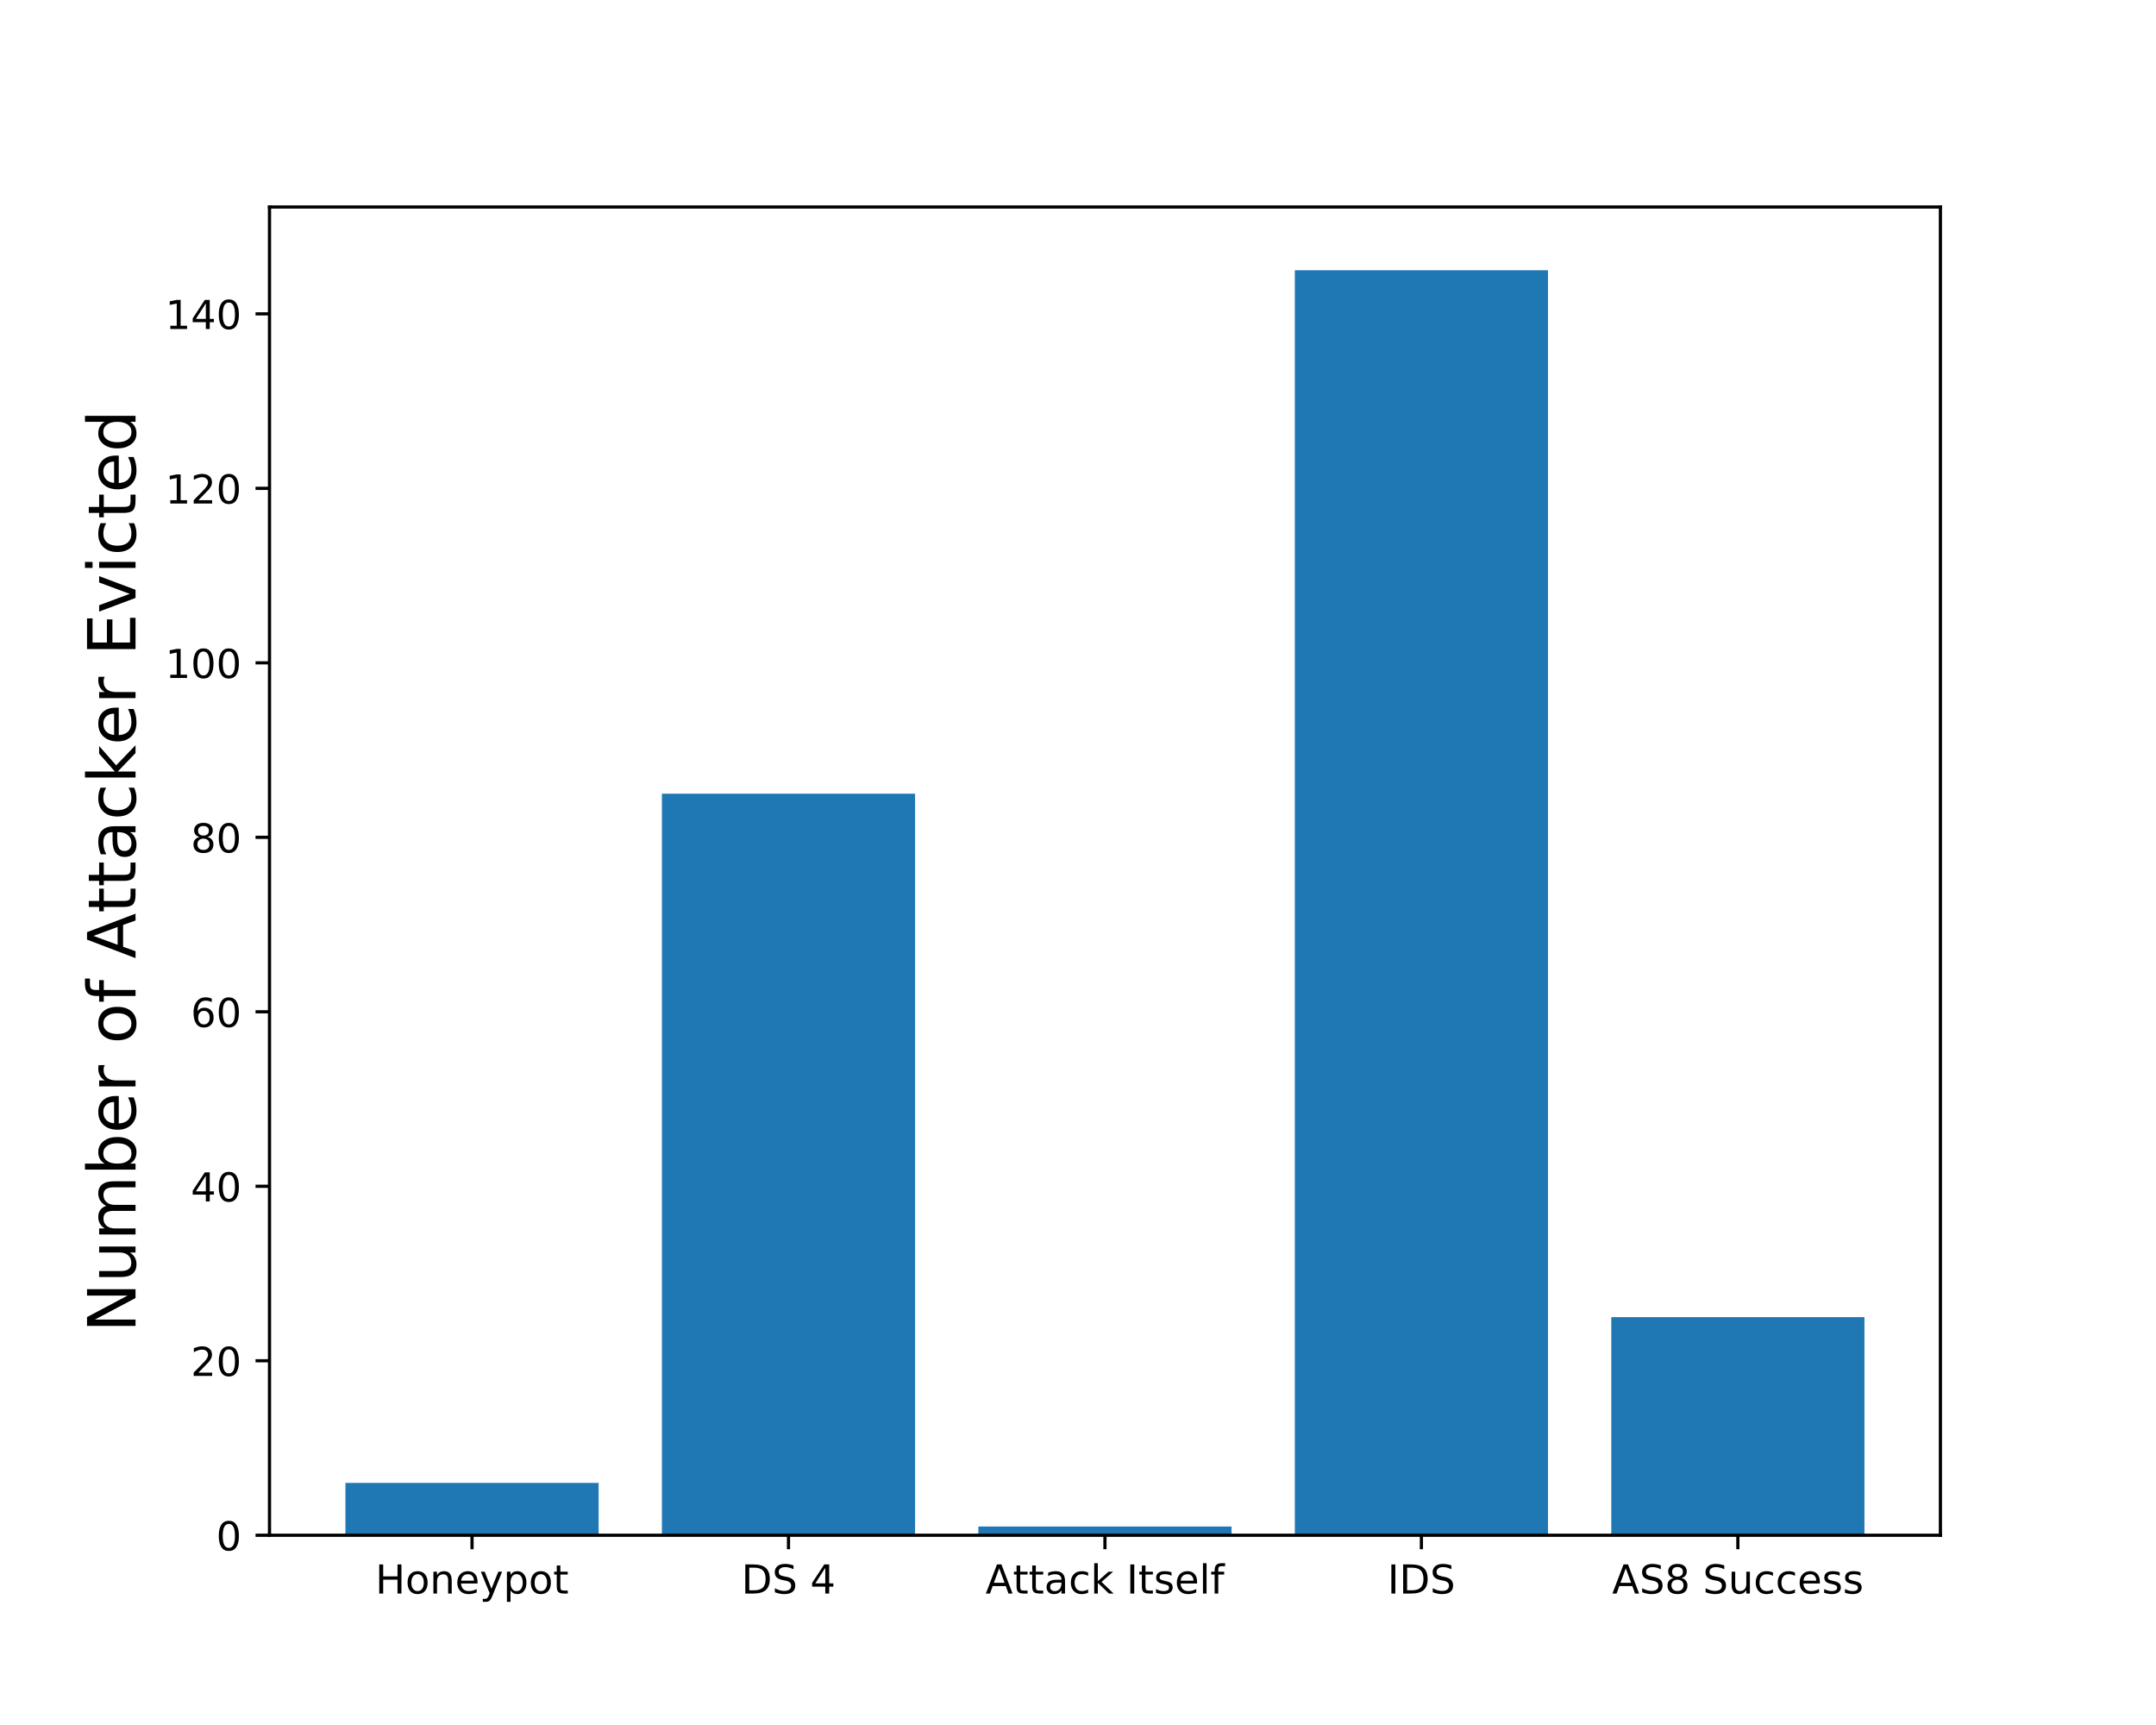
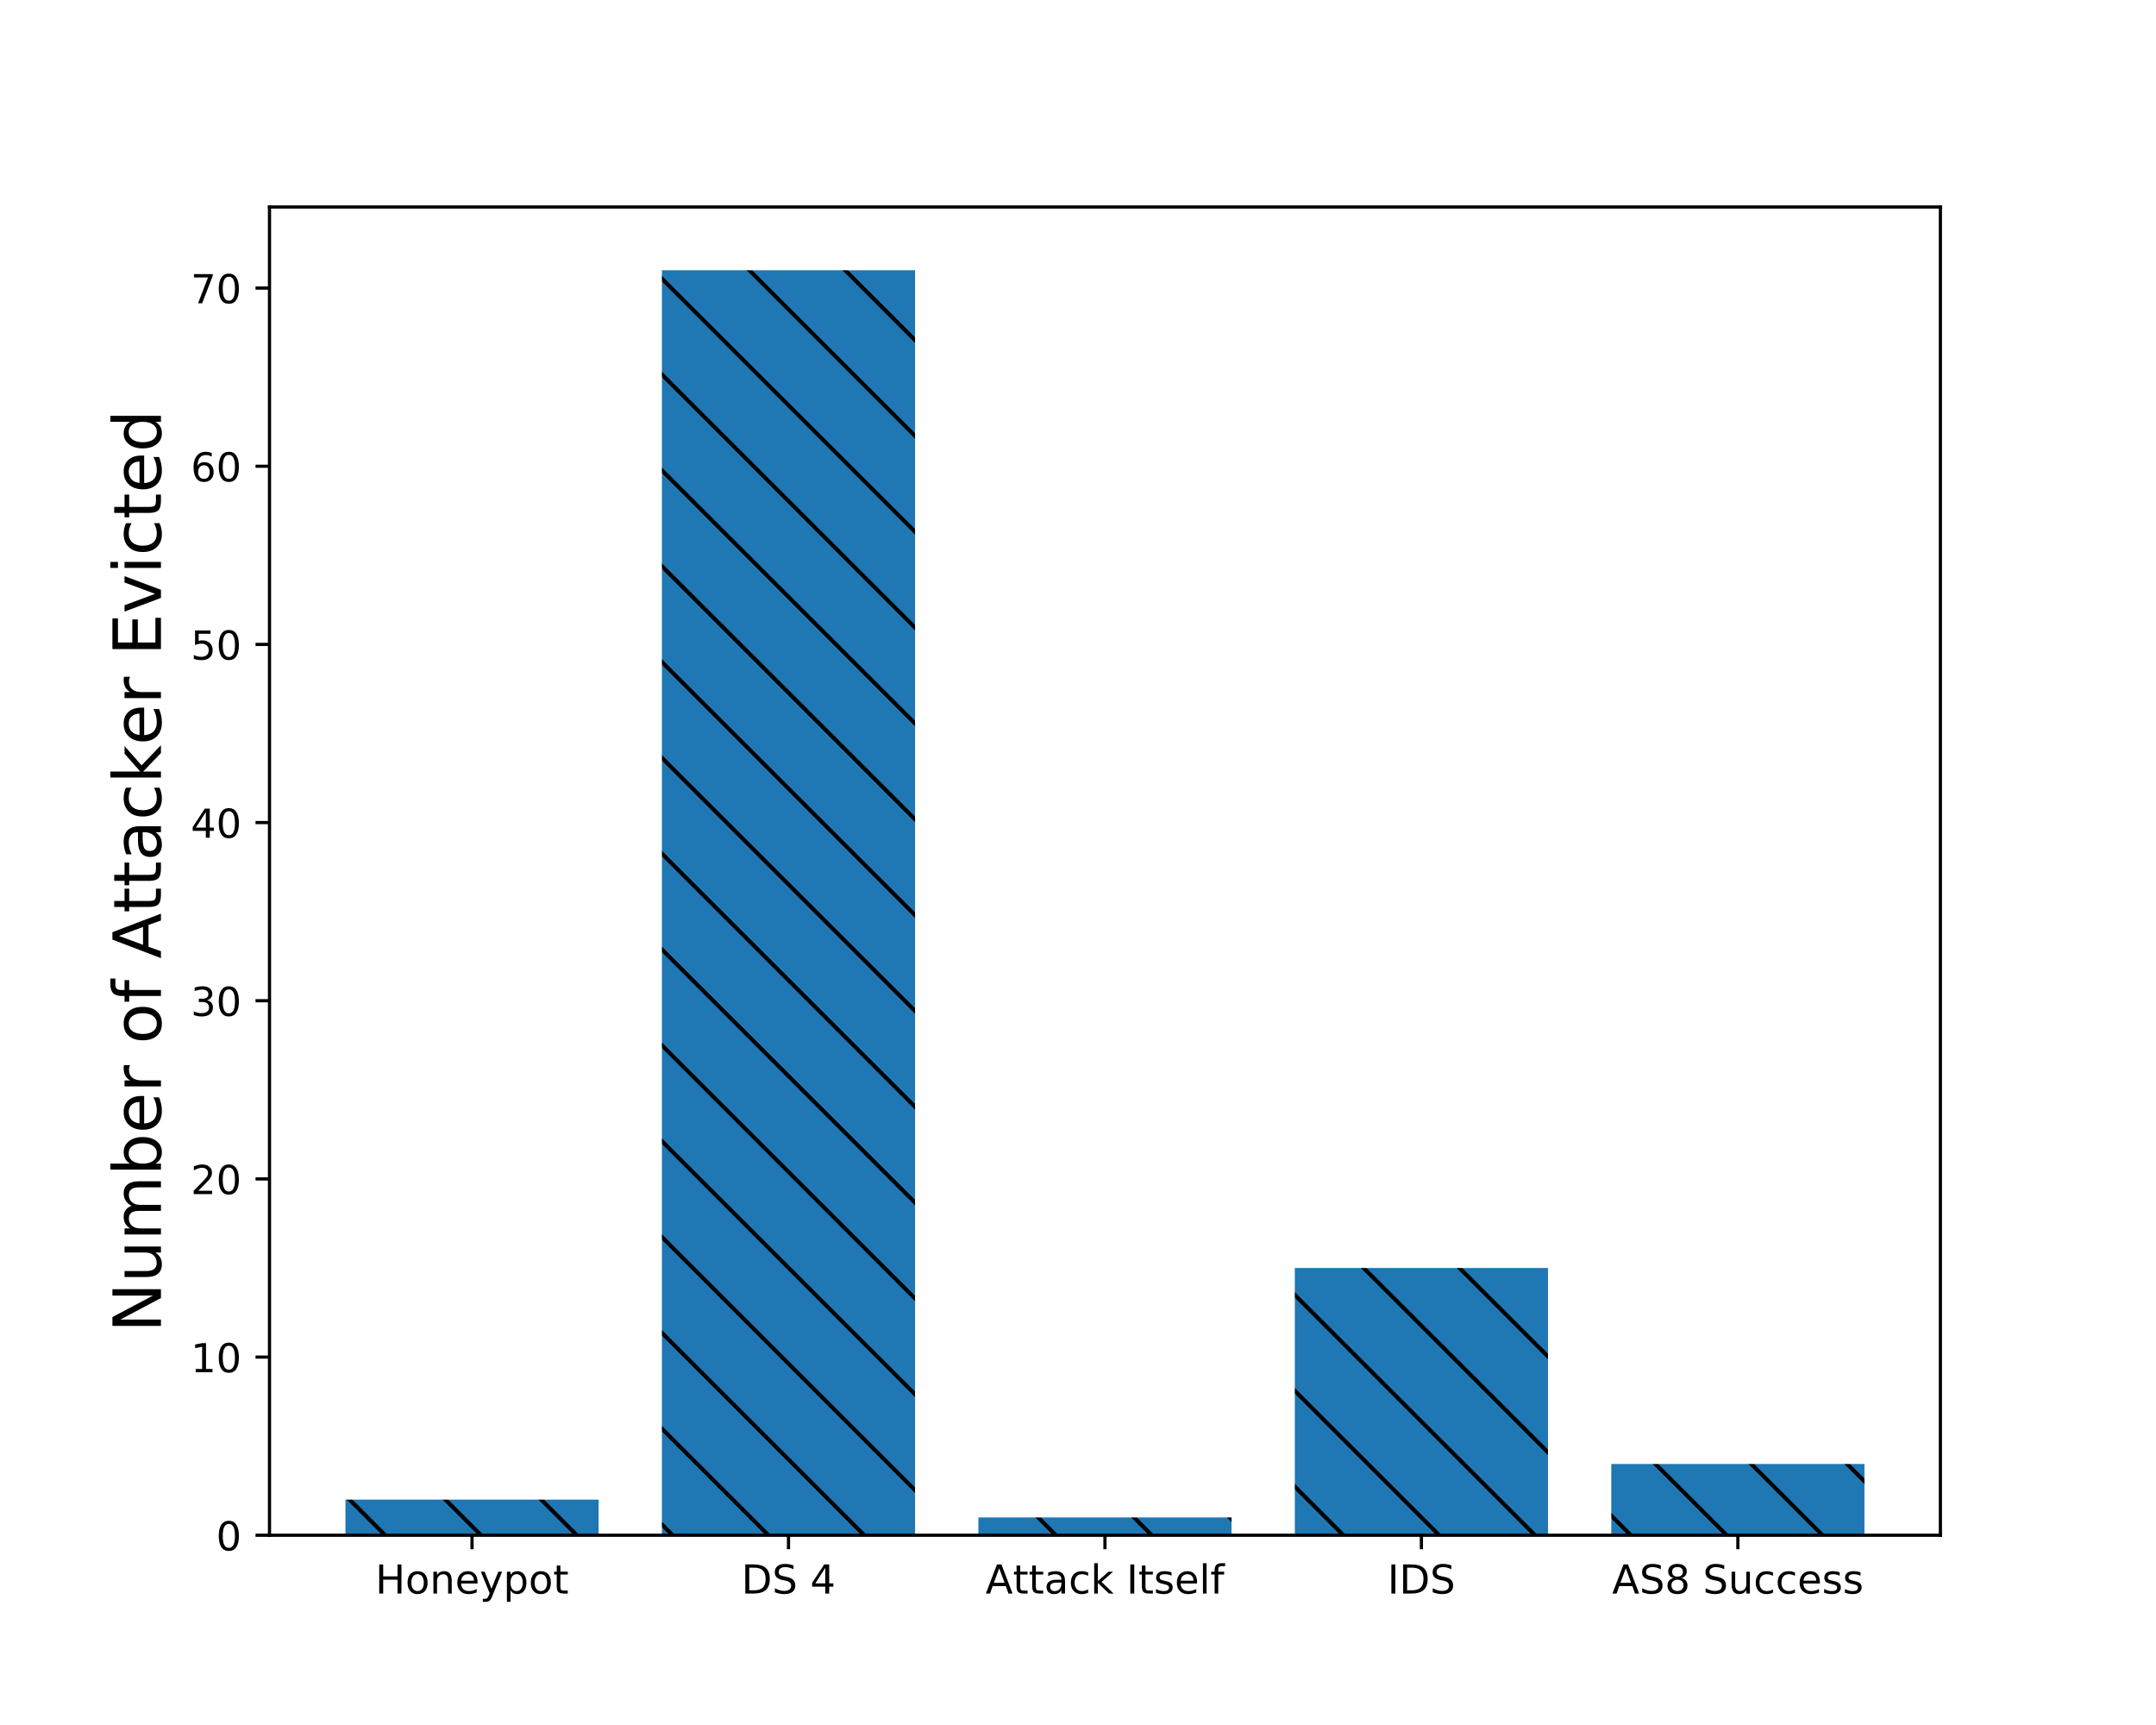
<svg xmlns="http://www.w3.org/2000/svg" xmlns:xlink="http://www.w3.org/1999/xlink" height="432pt" version="1.1" viewBox="0 0 540 432" width="540pt">
  <defs>
    <style type="text/css">
*{stroke-linecap:butt;stroke-linejoin:round;}
  </style>
  </defs>
  <g id="figure_1">
    <g id="patch_1">
      <path d="M 0 432  L 540 432  L 540 0  L 0 0  z " style="fill:#ffffff;" />
    </g>
    <g id="axes_1">
      <g id="patch_2">
        <path d="M 67.5 384.48  L 486 384.48  L 486 51.84  L 67.5 51.84  z " style="fill:#ffffff;" />
      </g>
      <g id="patch_3">
-         <path clip-path="url(#p7f7cb2f65e)" d="M 86.523 384.48  L 149.932 384.48  L 149.932 371.371  L 86.523 371.371  z " style="fill:#1f77b4;" />
+         <path clip-path="url(#p660a9615fb)" d="M 86.523 384.48  L 149.932 384.48  L 149.932 375.556  L 86.523 375.556  z " style="fill:url(#h2a592bb97a);" />
      </g>
      <g id="patch_4">
-         <path clip-path="url(#p7f7cb2f65e)" d="M 165.784 384.48  L 229.193 384.48  L 229.193 198.77  L 165.784 198.77  z " style="fill:#1f77b4;" />
+         <path clip-path="url(#p660a9615fb)" d="M 165.784 384.48  L 229.193 384.48  L 229.193 67.68  L 165.784 67.68  z " style="fill:url(#h2a592bb97a);" />
      </g>
      <g id="patch_5">
-         <path clip-path="url(#p7f7cb2f65e)" d="M 245.045 384.48  L 308.455 384.48  L 308.455 382.295  L 245.045 382.295  z " style="fill:#1f77b4;" />
+         <path clip-path="url(#p660a9615fb)" d="M 245.045 384.48  L 308.455 384.48  L 308.455 380.018  L 245.045 380.018  z " style="fill:url(#h2a592bb97a);" />
      </g>
      <g id="patch_6">
-         <path clip-path="url(#p7f7cb2f65e)" d="M 324.307 384.48  L 387.716 384.48  L 387.716 67.68  L 324.307 67.68  z " style="fill:#1f77b4;" />
+         <path clip-path="url(#p660a9615fb)" d="M 324.307 384.48  L 387.716 384.48  L 387.716 317.55  L 324.307 317.55  z " style="fill:url(#h2a592bb97a);" />
      </g>
      <g id="patch_7">
-         <path clip-path="url(#p7f7cb2f65e)" d="M 403.568 384.48  L 466.977 384.48  L 466.977 329.859  L 403.568 329.859  z " style="fill:#1f77b4;" />
+         <path clip-path="url(#p660a9615fb)" d="M 403.568 384.48  L 466.977 384.48  L 466.977 366.632  L 403.568 366.632  z " style="fill:url(#h2a592bb97a);" />
      </g>
      <g id="matplotlib.axis_1">
        <g id="xtick_1">
          <g id="line2d_1">
            <defs>
-               <path d="M 0 0  L 0 3.5  " id="m32c8c5942c" style="stroke:#000000;stroke-width:0.8;" />
-             </defs>
-             <g>
-               <use style="stroke:#000000;stroke-width:0.8;" x="118.227" xlink:href="#m32c8c5942c" y="384.48" />
+               <path d="M 0 0  L 0 3.5  " id="me491a884b3" style="stroke:#000000;stroke-width:0.8;" />
+             </defs>
+             <g>
+               <use style="stroke:#000000;stroke-width:0.8;" x="118.227" xlink:href="#me491a884b3" y="384.48" />
            </g>
          </g>
          <g id="text_1">
            <defs>
              <path d="M 9.812 72.906  L 19.672 72.906  L 19.672 43.016  L 55.516 43.016  L 55.516 72.906  L 65.375 72.906  L 65.375 0  L 55.516 0  L 55.516 34.719  L 19.672 34.719  L 19.672 0  L 9.812 0  z " id="DejaVuSans-72" />
              <path d="M 30.609 48.391  Q 23.391 48.391 19.188 42.75  Q 14.984 37.109 14.984 27.297  Q 14.984 17.484 19.156 11.844  Q 23.344 6.203 30.609 6.203  Q 37.797 6.203 41.984 11.859  Q 46.188 17.531 46.188 27.297  Q 46.188 37.016 41.984 42.703  Q 37.797 48.391 30.609 48.391  z M 30.609 56  Q 42.328 56 49.016 48.375  Q 55.719 40.766 55.719 27.297  Q 55.719 13.875 49.016 6.219  Q 42.328 -1.422 30.609 -1.422  Q 18.844 -1.422 12.172 6.219  Q 5.516 13.875 5.516 27.297  Q 5.516 40.766 12.172 48.375  Q 18.844 56 30.609 56  z " id="DejaVuSans-111" />
              <path d="M 54.891 33.016  L 54.891 0  L 45.906 0  L 45.906 32.719  Q 45.906 40.484 42.875 44.328  Q 39.844 48.188 33.797 48.188  Q 26.516 48.188 22.312 43.547  Q 18.109 38.922 18.109 30.906  L 18.109 0  L 9.078 0  L 9.078 54.688  L 18.109 54.688  L 18.109 46.188  Q 21.344 51.125 25.703 53.562  Q 30.078 56 35.797 56  Q 45.219 56 50.047 50.172  Q 54.891 44.344 54.891 33.016  z " id="DejaVuSans-110" />
              <path d="M 56.203 29.594  L 56.203 25.203  L 14.891 25.203  Q 15.484 15.922 20.484 11.062  Q 25.484 6.203 34.422 6.203  Q 39.594 6.203 44.453 7.469  Q 49.312 8.734 54.109 11.281  L 54.109 2.781  Q 49.266 0.734 44.188 -0.344  Q 39.109 -1.422 33.891 -1.422  Q 20.797 -1.422 13.156 6.188  Q 5.516 13.812 5.516 26.812  Q 5.516 40.234 12.766 48.109  Q 20.016 56 32.328 56  Q 43.359 56 49.781 48.891  Q 56.203 41.797 56.203 29.594  z M 47.219 32.234  Q 47.125 39.594 43.094 43.984  Q 39.062 48.391 32.422 48.391  Q 24.906 48.391 20.391 44.141  Q 15.875 39.891 15.188 32.172  z " id="DejaVuSans-101" />
              <path d="M 32.172 -5.078  Q 28.375 -14.844 24.75 -17.812  Q 21.141 -20.797 15.094 -20.797  L 7.906 -20.797  L 7.906 -13.281  L 13.188 -13.281  Q 16.891 -13.281 18.938 -11.516  Q 21 -9.766 23.484 -3.219  L 25.094 0.875  L 2.984 54.688  L 12.5 54.688  L 29.594 11.922  L 46.688 54.688  L 56.203 54.688  z " id="DejaVuSans-121" />
              <path d="M 18.109 8.203  L 18.109 -20.797  L 9.078 -20.797  L 9.078 54.688  L 18.109 54.688  L 18.109 46.391  Q 20.953 51.266 25.266 53.625  Q 29.594 56 35.594 56  Q 45.562 56 51.781 48.094  Q 58.016 40.188 58.016 27.297  Q 58.016 14.406 51.781 6.484  Q 45.562 -1.422 35.594 -1.422  Q 29.594 -1.422 25.266 0.953  Q 20.953 3.328 18.109 8.203  z M 48.688 27.297  Q 48.688 37.203 44.609 42.844  Q 40.531 48.484 33.406 48.484  Q 26.266 48.484 22.188 42.844  Q 18.109 37.203 18.109 27.297  Q 18.109 17.391 22.188 11.75  Q 26.266 6.109 33.406 6.109  Q 40.531 6.109 44.609 11.75  Q 48.688 17.391 48.688 27.297  z " id="DejaVuSans-112" />
              <path d="M 18.312 70.219  L 18.312 54.688  L 36.812 54.688  L 36.812 47.703  L 18.312 47.703  L 18.312 18.016  Q 18.312 11.328 20.141 9.422  Q 21.969 7.516 27.594 7.516  L 36.812 7.516  L 36.812 0  L 27.594 0  Q 17.188 0 13.234 3.875  Q 9.281 7.766 9.281 18.016  L 9.281 47.703  L 2.688 47.703  L 2.688 54.688  L 9.281 54.688  L 9.281 70.219  z " id="DejaVuSans-116" />
            </defs>
            <g transform="translate(94.0093 399.0784)scale(0.1 -0.1)">
              <use xlink:href="#DejaVuSans-72" />
              <use x="75.195" xlink:href="#DejaVuSans-111" />
              <use x="136.377" xlink:href="#DejaVuSans-110" />
              <use x="199.756" xlink:href="#DejaVuSans-101" />
              <use x="261.279" xlink:href="#DejaVuSans-121" />
              <use x="320.459" xlink:href="#DejaVuSans-112" />
              <use x="383.936" xlink:href="#DejaVuSans-111" />
              <use x="445.117" xlink:href="#DejaVuSans-116" />
            </g>
          </g>
        </g>
        <g id="xtick_2">
          <g id="line2d_2">
            <g>
-               <use style="stroke:#000000;stroke-width:0.8;" x="197.489" xlink:href="#m32c8c5942c" y="384.48" />
+               <use style="stroke:#000000;stroke-width:0.8;" x="197.489" xlink:href="#me491a884b3" y="384.48" />
            </g>
          </g>
          <g id="text_2">
            <defs>
              <path d="M 19.672 64.797  L 19.672 8.109  L 31.594 8.109  Q 46.688 8.109 53.688 14.938  Q 60.688 21.781 60.688 36.531  Q 60.688 51.172 53.688 57.984  Q 46.688 64.797 31.594 64.797  z M 9.812 72.906  L 30.078 72.906  Q 51.266 72.906 61.172 64.094  Q 71.094 55.281 71.094 36.531  Q 71.094 17.672 61.125 8.828  Q 51.172 0 30.078 0  L 9.812 0  z " id="DejaVuSans-68" />
              <path d="M 53.516 70.516  L 53.516 60.891  Q 47.906 63.578 42.922 64.891  Q 37.938 66.219 33.297 66.219  Q 25.25 66.219 20.875 63.094  Q 16.5 59.969 16.5 54.203  Q 16.5 49.359 19.406 46.891  Q 22.312 44.438 30.422 42.922  L 36.375 41.703  Q 47.406 39.594 52.656 34.297  Q 57.906 29 57.906 20.125  Q 57.906 9.516 50.797 4.047  Q 43.703 -1.422 29.984 -1.422  Q 24.812 -1.422 18.969 -0.25  Q 13.141 0.922 6.891 3.219  L 6.891 13.375  Q 12.891 10.016 18.656 8.297  Q 24.422 6.594 29.984 6.594  Q 38.422 6.594 43.016 9.906  Q 47.609 13.234 47.609 19.391  Q 47.609 24.75 44.312 27.781  Q 41.016 30.812 33.5 32.328  L 27.484 33.5  Q 16.453 35.688 11.516 40.375  Q 6.594 45.062 6.594 53.422  Q 6.594 63.094 13.406 68.656  Q 20.219 74.219 32.172 74.219  Q 37.312 74.219 42.625 73.281  Q 47.953 72.359 53.516 70.516  z " id="DejaVuSans-83" />
              <path id="DejaVuSans-32" />
              <path d="M 37.797 64.312  L 12.891 25.391  L 37.797 25.391  z M 35.203 72.906  L 47.609 72.906  L 47.609 25.391  L 58.016 25.391  L 58.016 17.188  L 47.609 17.188  L 47.609 0  L 37.797 0  L 37.797 17.188  L 4.891 17.188  L 4.891 26.703  z " id="DejaVuSans-52" />
            </defs>
            <g transform="translate(185.6941 399.0784)scale(0.1 -0.1)">
              <use xlink:href="#DejaVuSans-68" />
              <use x="77.002" xlink:href="#DejaVuSans-83" />
              <use x="140.479" xlink:href="#DejaVuSans-32" />
              <use x="172.266" xlink:href="#DejaVuSans-52" />
            </g>
          </g>
        </g>
        <g id="xtick_3">
          <g id="line2d_3">
            <g>
-               <use style="stroke:#000000;stroke-width:0.8;" x="276.75" xlink:href="#m32c8c5942c" y="384.48" />
+               <use style="stroke:#000000;stroke-width:0.8;" x="276.75" xlink:href="#me491a884b3" y="384.48" />
            </g>
          </g>
          <g id="text_3">
            <defs>
              <path d="M 34.188 63.188  L 20.797 26.906  L 47.609 26.906  z M 28.609 72.906  L 39.797 72.906  L 67.578 0  L 57.328 0  L 50.688 18.703  L 17.828 18.703  L 11.188 0  L 0.781 0  z " id="DejaVuSans-65" />
              <path d="M 34.281 27.484  Q 23.391 27.484 19.188 25  Q 14.984 22.516 14.984 16.5  Q 14.984 11.719 18.141 8.906  Q 21.297 6.109 26.703 6.109  Q 34.188 6.109 38.703 11.406  Q 43.219 16.703 43.219 25.484  L 43.219 27.484  z M 52.203 31.203  L 52.203 0  L 43.219 0  L 43.219 8.297  Q 40.141 3.328 35.547 0.953  Q 30.953 -1.422 24.312 -1.422  Q 15.922 -1.422 10.953 3.297  Q 6 8.016 6 15.922  Q 6 25.141 12.172 29.828  Q 18.359 34.516 30.609 34.516  L 43.219 34.516  L 43.219 35.406  Q 43.219 41.609 39.141 45  Q 35.062 48.391 27.688 48.391  Q 23 48.391 18.547 47.266  Q 14.109 46.141 10.016 43.891  L 10.016 52.203  Q 14.938 54.109 19.578 55.047  Q 24.219 56 28.609 56  Q 40.484 56 46.344 49.844  Q 52.203 43.703 52.203 31.203  z " id="DejaVuSans-97" />
              <path d="M 48.781 52.594  L 48.781 44.188  Q 44.969 46.297 41.141 47.344  Q 37.312 48.391 33.406 48.391  Q 24.656 48.391 19.812 42.844  Q 14.984 37.312 14.984 27.297  Q 14.984 17.281 19.812 11.734  Q 24.656 6.203 33.406 6.203  Q 37.312 6.203 41.141 7.25  Q 44.969 8.297 48.781 10.406  L 48.781 2.094  Q 45.016 0.344 40.984 -0.531  Q 36.969 -1.422 32.422 -1.422  Q 20.062 -1.422 12.781 6.344  Q 5.516 14.109 5.516 27.297  Q 5.516 40.672 12.859 48.328  Q 20.219 56 33.016 56  Q 37.156 56 41.109 55.141  Q 45.062 54.297 48.781 52.594  z " id="DejaVuSans-99" />
              <path d="M 9.078 75.984  L 18.109 75.984  L 18.109 31.109  L 44.922 54.688  L 56.391 54.688  L 27.391 29.109  L 57.625 0  L 45.906 0  L 18.109 26.703  L 18.109 0  L 9.078 0  z " id="DejaVuSans-107" />
              <path d="M 9.812 72.906  L 19.672 72.906  L 19.672 0  L 9.812 0  z " id="DejaVuSans-73" />
              <path d="M 44.281 53.078  L 44.281 44.578  Q 40.484 46.531 36.375 47.5  Q 32.281 48.484 27.875 48.484  Q 21.188 48.484 17.844 46.438  Q 14.5 44.391 14.5 40.281  Q 14.5 37.156 16.891 35.375  Q 19.281 33.594 26.516 31.984  L 29.594 31.297  Q 39.156 29.25 43.188 25.516  Q 47.219 21.781 47.219 15.094  Q 47.219 7.469 41.188 3.016  Q 35.156 -1.422 24.609 -1.422  Q 20.219 -1.422 15.453 -0.562  Q 10.688 0.297 5.422 2  L 5.422 11.281  Q 10.406 8.688 15.234 7.391  Q 20.062 6.109 24.812 6.109  Q 31.156 6.109 34.562 8.281  Q 37.984 10.453 37.984 14.406  Q 37.984 18.062 35.516 20.016  Q 33.062 21.969 24.703 23.781  L 21.578 24.516  Q 13.234 26.266 9.516 29.906  Q 5.812 33.547 5.812 39.891  Q 5.812 47.609 11.281 51.797  Q 16.75 56 26.812 56  Q 31.781 56 36.172 55.266  Q 40.578 54.547 44.281 53.078  z " id="DejaVuSans-115" />
              <path d="M 9.422 75.984  L 18.406 75.984  L 18.406 0  L 9.422 0  z " id="DejaVuSans-108" />
              <path d="M 37.109 75.984  L 37.109 68.5  L 28.516 68.5  Q 23.688 68.5 21.797 66.547  Q 19.922 64.594 19.922 59.516  L 19.922 54.688  L 34.719 54.688  L 34.719 47.703  L 19.922 47.703  L 19.922 0  L 10.891 0  L 10.891 47.703  L 2.297 47.703  L 2.297 54.688  L 10.891 54.688  L 10.891 58.5  Q 10.891 67.625 15.141 71.797  Q 19.391 75.984 28.609 75.984  z " id="DejaVuSans-102" />
            </defs>
            <g transform="translate(246.8469 399.0784)scale(0.1 -0.1)">
              <use xlink:href="#DejaVuSans-65" />
              <use x="68.393" xlink:href="#DejaVuSans-116" />
              <use x="107.602" xlink:href="#DejaVuSans-116" />
              <use x="146.811" xlink:href="#DejaVuSans-97" />
              <use x="208.09" xlink:href="#DejaVuSans-99" />
              <use x="263.07" xlink:href="#DejaVuSans-107" />
              <use x="320.98" xlink:href="#DejaVuSans-32" />
              <use x="352.768" xlink:href="#DejaVuSans-73" />
              <use x="382.26" xlink:href="#DejaVuSans-116" />
              <use x="421.469" xlink:href="#DejaVuSans-115" />
              <use x="473.568" xlink:href="#DejaVuSans-101" />
              <use x="535.092" xlink:href="#DejaVuSans-108" />
              <use x="562.875" xlink:href="#DejaVuSans-102" />
            </g>
          </g>
        </g>
        <g id="xtick_4">
          <g id="line2d_4">
            <g>
-               <use style="stroke:#000000;stroke-width:0.8;" x="356.011" xlink:href="#m32c8c5942c" y="384.48" />
+               <use style="stroke:#000000;stroke-width:0.8;" x="356.011" xlink:href="#me491a884b3" y="384.48" />
            </g>
          </g>
          <g id="text_4">
            <g transform="translate(347.5121 399.0784)scale(0.1 -0.1)">
              <use xlink:href="#DejaVuSans-73" />
              <use x="29.492" xlink:href="#DejaVuSans-68" />
              <use x="106.494" xlink:href="#DejaVuSans-83" />
            </g>
          </g>
        </g>
        <g id="xtick_5">
          <g id="line2d_5">
            <g>
-               <use style="stroke:#000000;stroke-width:0.8;" x="435.273" xlink:href="#m32c8c5942c" y="384.48" />
+               <use style="stroke:#000000;stroke-width:0.8;" x="435.273" xlink:href="#me491a884b3" y="384.48" />
            </g>
          </g>
          <g id="text_5">
            <defs>
              <path d="M 31.781 34.625  Q 24.75 34.625 20.719 30.859  Q 16.703 27.094 16.703 20.516  Q 16.703 13.922 20.719 10.156  Q 24.75 6.391 31.781 6.391  Q 38.812 6.391 42.859 10.172  Q 46.922 13.969 46.922 20.516  Q 46.922 27.094 42.891 30.859  Q 38.875 34.625 31.781 34.625  z M 21.922 38.812  Q 15.578 40.375 12.031 44.719  Q 8.5 49.078 8.5 55.328  Q 8.5 64.062 14.719 69.141  Q 20.953 74.219 31.781 74.219  Q 42.672 74.219 48.875 69.141  Q 55.078 64.062 55.078 55.328  Q 55.078 49.078 51.531 44.719  Q 48 40.375 41.703 38.812  Q 48.828 37.156 52.797 32.312  Q 56.781 27.484 56.781 20.516  Q 56.781 9.906 50.312 4.234  Q 43.844 -1.422 31.781 -1.422  Q 19.734 -1.422 13.25 4.234  Q 6.781 9.906 6.781 20.516  Q 6.781 27.484 10.781 32.312  Q 14.797 37.156 21.922 38.812  z M 18.312 54.391  Q 18.312 48.734 21.844 45.562  Q 25.391 42.391 31.781 42.391  Q 38.141 42.391 41.719 45.562  Q 45.312 48.734 45.312 54.391  Q 45.312 60.062 41.719 63.234  Q 38.141 66.406 31.781 66.406  Q 25.391 66.406 21.844 63.234  Q 18.312 60.062 18.312 54.391  z " id="DejaVuSans-56" />
              <path d="M 8.5 21.578  L 8.5 54.688  L 17.484 54.688  L 17.484 21.922  Q 17.484 14.156 20.5 10.266  Q 23.531 6.391 29.594 6.391  Q 36.859 6.391 41.078 11.031  Q 45.312 15.672 45.312 23.688  L 45.312 54.688  L 54.297 54.688  L 54.297 0  L 45.312 0  L 45.312 8.406  Q 42.047 3.422 37.719 1  Q 33.406 -1.422 27.688 -1.422  Q 18.266 -1.422 13.375 4.438  Q 8.5 10.297 8.5 21.578  z M 31.109 56  z " id="DejaVuSans-117" />
            </defs>
            <g transform="translate(403.7805 399.0784)scale(0.1 -0.1)">
              <use xlink:href="#DejaVuSans-65" />
              <use x="68.408" xlink:href="#DejaVuSans-83" />
              <use x="131.885" xlink:href="#DejaVuSans-56" />
              <use x="195.508" xlink:href="#DejaVuSans-32" />
              <use x="227.295" xlink:href="#DejaVuSans-83" />
              <use x="290.771" xlink:href="#DejaVuSans-117" />
              <use x="354.15" xlink:href="#DejaVuSans-99" />
              <use x="409.131" xlink:href="#DejaVuSans-99" />
              <use x="464.111" xlink:href="#DejaVuSans-101" />
              <use x="525.635" xlink:href="#DejaVuSans-115" />
              <use x="577.734" xlink:href="#DejaVuSans-115" />
            </g>
          </g>
        </g>
      </g>
      <g id="matplotlib.axis_2">
        <g id="ytick_1">
          <g id="line2d_6">
            <defs>
-               <path d="M 0 0  L -3.5 0  " id="m8ab78b71a3" style="stroke:#000000;stroke-width:0.8;" />
-             </defs>
-             <g>
-               <use style="stroke:#000000;stroke-width:0.8;" x="67.5" xlink:href="#m8ab78b71a3" y="384.48" />
+               <path d="M 0 0  L -3.5 0  " id="mfdf57efda7" style="stroke:#000000;stroke-width:0.8;" />
+             </defs>
+             <g>
+               <use style="stroke:#000000;stroke-width:0.8;" x="67.5" xlink:href="#mfdf57efda7" y="384.48" />
            </g>
          </g>
          <g id="text_6">
            <defs>
              <path d="M 31.781 66.406  Q 24.172 66.406 20.328 58.906  Q 16.5 51.422 16.5 36.375  Q 16.5 21.391 20.328 13.891  Q 24.172 6.391 31.781 6.391  Q 39.453 6.391 43.281 13.891  Q 47.125 21.391 47.125 36.375  Q 47.125 51.422 43.281 58.906  Q 39.453 66.406 31.781 66.406  z M 31.781 74.219  Q 44.047 74.219 50.516 64.516  Q 56.984 54.828 56.984 36.375  Q 56.984 17.969 50.516 8.266  Q 44.047 -1.422 31.781 -1.422  Q 19.531 -1.422 13.062 8.266  Q 6.594 17.969 6.594 36.375  Q 6.594 54.828 13.062 64.516  Q 19.531 74.219 31.781 74.219  z " id="DejaVuSans-48" />
            </defs>
            <g transform="translate(54.1375 388.2792)scale(0.1 -0.1)">
              <use xlink:href="#DejaVuSans-48" />
            </g>
          </g>
        </g>
        <g id="ytick_2">
          <g id="line2d_7">
            <g>
-               <use style="stroke:#000000;stroke-width:0.8;" x="67.5" xlink:href="#m8ab78b71a3" y="340.783" />
+               <use style="stroke:#000000;stroke-width:0.8;" x="67.5" xlink:href="#mfdf57efda7" y="339.86" />
            </g>
          </g>
          <g id="text_7">
            <defs>
-               <path d="M 19.188 8.297  L 53.609 8.297  L 53.609 0  L 7.328 0  L 7.328 8.297  Q 12.938 14.109 22.625 23.891  Q 32.328 33.688 34.812 36.531  Q 39.547 41.844 41.422 45.531  Q 43.312 49.219 43.312 52.781  Q 43.312 58.594 39.234 62.25  Q 35.156 65.922 28.609 65.922  Q 23.969 65.922 18.812 64.312  Q 13.672 62.703 7.812 59.422  L 7.812 69.391  Q 13.766 71.781 18.938 73  Q 24.125 74.219 28.422 74.219  Q 39.75 74.219 46.484 68.547  Q 53.219 62.891 53.219 53.422  Q 53.219 48.922 51.531 44.891  Q 49.859 40.875 45.406 35.406  Q 44.188 33.984 37.641 27.219  Q 31.109 20.453 19.188 8.297  z " id="DejaVuSans-50" />
-             </defs>
-             <g transform="translate(47.775 344.5827)scale(0.1 -0.1)">
-               <use xlink:href="#DejaVuSans-50" />
+               <path d="M 12.406 8.297  L 28.516 8.297  L 28.516 63.922  L 10.984 60.406  L 10.984 69.391  L 28.422 72.906  L 38.281 72.906  L 38.281 8.297  L 54.391 8.297  L 54.391 0  L 12.406 0  z " id="DejaVuSans-49" />
+             </defs>
+             <g transform="translate(47.775 343.6595)scale(0.1 -0.1)">
+               <use xlink:href="#DejaVuSans-49" />
              <use x="63.623" xlink:href="#DejaVuSans-48" />
            </g>
          </g>
        </g>
        <g id="ytick_3">
          <g id="line2d_8">
            <g>
-               <use style="stroke:#000000;stroke-width:0.8;" x="67.5" xlink:href="#m8ab78b71a3" y="297.087" />
+               <use style="stroke:#000000;stroke-width:0.8;" x="67.5" xlink:href="#mfdf57efda7" y="295.241" />
            </g>
          </g>
          <g id="text_8">
-             <g transform="translate(47.775 300.8861)scale(0.1 -0.1)">
-               <use xlink:href="#DejaVuSans-52" />
+             <defs>
+               <path d="M 19.188 8.297  L 53.609 8.297  L 53.609 0  L 7.328 0  L 7.328 8.297  Q 12.938 14.109 22.625 23.891  Q 32.328 33.688 34.812 36.531  Q 39.547 41.844 41.422 45.531  Q 43.312 49.219 43.312 52.781  Q 43.312 58.594 39.234 62.25  Q 35.156 65.922 28.609 65.922  Q 23.969 65.922 18.812 64.312  Q 13.672 62.703 7.812 59.422  L 7.812 69.391  Q 13.766 71.781 18.938 73  Q 24.125 74.219 28.422 74.219  Q 39.75 74.219 46.484 68.547  Q 53.219 62.891 53.219 53.422  Q 53.219 48.922 51.531 44.891  Q 49.859 40.875 45.406 35.406  Q 44.188 33.984 37.641 27.219  Q 31.109 20.453 19.188 8.297  z " id="DejaVuSans-50" />
+             </defs>
+             <g transform="translate(47.775 299.0398)scale(0.1 -0.1)">
+               <use xlink:href="#DejaVuSans-50" />
              <use x="63.623" xlink:href="#DejaVuSans-48" />
            </g>
          </g>
        </g>
        <g id="ytick_4">
          <g id="line2d_9">
            <g>
-               <use style="stroke:#000000;stroke-width:0.8;" x="67.5" xlink:href="#m8ab78b71a3" y="253.39" />
+               <use style="stroke:#000000;stroke-width:0.8;" x="67.5" xlink:href="#mfdf57efda7" y="250.621" />
            </g>
          </g>
          <g id="text_9">
            <defs>
-               <path d="M 33.016 40.375  Q 26.375 40.375 22.484 35.828  Q 18.609 31.297 18.609 23.391  Q 18.609 15.531 22.484 10.953  Q 26.375 6.391 33.016 6.391  Q 39.656 6.391 43.531 10.953  Q 47.406 15.531 47.406 23.391  Q 47.406 31.297 43.531 35.828  Q 39.656 40.375 33.016 40.375  z M 52.594 71.297  L 52.594 62.312  Q 48.875 64.062 45.094 64.984  Q 41.312 65.922 37.594 65.922  Q 27.828 65.922 22.672 59.328  Q 17.531 52.734 16.797 39.406  Q 19.672 43.656 24.016 45.922  Q 28.375 48.188 33.594 48.188  Q 44.578 48.188 50.953 41.516  Q 57.328 34.859 57.328 23.391  Q 57.328 12.156 50.688 5.359  Q 44.047 -1.422 33.016 -1.422  Q 20.359 -1.422 13.672 8.266  Q 6.984 17.969 6.984 36.375  Q 6.984 53.656 15.188 63.938  Q 23.391 74.219 37.203 74.219  Q 40.922 74.219 44.703 73.484  Q 48.484 72.75 52.594 71.297  z " id="DejaVuSans-54" />
-             </defs>
-             <g transform="translate(47.775 257.1896)scale(0.1 -0.1)">
-               <use xlink:href="#DejaVuSans-54" />
+               <path d="M 40.578 39.312  Q 47.656 37.797 51.625 33  Q 55.609 28.219 55.609 21.188  Q 55.609 10.406 48.188 4.484  Q 40.766 -1.422 27.094 -1.422  Q 22.516 -1.422 17.656 -0.516  Q 12.797 0.391 7.625 2.203  L 7.625 11.719  Q 11.719 9.328 16.594 8.109  Q 21.484 6.891 26.812 6.891  Q 36.078 6.891 40.938 10.547  Q 45.797 14.203 45.797 21.188  Q 45.797 27.641 41.281 31.266  Q 36.766 34.906 28.719 34.906  L 20.219 34.906  L 20.219 43.016  L 29.109 43.016  Q 36.375 43.016 40.234 45.922  Q 44.094 48.828 44.094 54.297  Q 44.094 59.906 40.109 62.906  Q 36.141 65.922 28.719 65.922  Q 24.656 65.922 20.016 65.031  Q 15.375 64.156 9.812 62.312  L 9.812 71.094  Q 15.438 72.656 20.344 73.438  Q 25.25 74.219 29.594 74.219  Q 40.828 74.219 47.359 69.109  Q 53.906 64.016 53.906 55.328  Q 53.906 49.266 50.438 45.094  Q 46.969 40.922 40.578 39.312  z " id="DejaVuSans-51" />
+             </defs>
+             <g transform="translate(47.775 254.4201)scale(0.1 -0.1)">
+               <use xlink:href="#DejaVuSans-51" />
              <use x="63.623" xlink:href="#DejaVuSans-48" />
            </g>
          </g>
        </g>
        <g id="ytick_5">
          <g id="line2d_10">
            <g>
-               <use style="stroke:#000000;stroke-width:0.8;" x="67.5" xlink:href="#m8ab78b71a3" y="209.694" />
+               <use style="stroke:#000000;stroke-width:0.8;" x="67.5" xlink:href="#mfdf57efda7" y="206.001" />
            </g>
          </g>
          <g id="text_10">
-             <g transform="translate(47.775 213.493)scale(0.1 -0.1)">
-               <use xlink:href="#DejaVuSans-56" />
+             <g transform="translate(47.775 209.8003)scale(0.1 -0.1)">
+               <use xlink:href="#DejaVuSans-52" />
              <use x="63.623" xlink:href="#DejaVuSans-48" />
            </g>
          </g>
        </g>
        <g id="ytick_6">
          <g id="line2d_11">
            <g>
-               <use style="stroke:#000000;stroke-width:0.8;" x="67.5" xlink:href="#m8ab78b71a3" y="165.997" />
+               <use style="stroke:#000000;stroke-width:0.8;" x="67.5" xlink:href="#mfdf57efda7" y="161.381" />
            </g>
          </g>
          <g id="text_11">
            <defs>
-               <path d="M 12.406 8.297  L 28.516 8.297  L 28.516 63.922  L 10.984 60.406  L 10.984 69.391  L 28.422 72.906  L 38.281 72.906  L 38.281 8.297  L 54.391 8.297  L 54.391 0  L 12.406 0  z " id="DejaVuSans-49" />
-             </defs>
-             <g transform="translate(41.4125 169.7965)scale(0.1 -0.1)">
-               <use xlink:href="#DejaVuSans-49" />
-               <use x="63.623" xlink:href="#DejaVuSans-48" />
-               <use x="127.246" xlink:href="#DejaVuSans-48" />
+               <path d="M 10.797 72.906  L 49.516 72.906  L 49.516 64.594  L 19.828 64.594  L 19.828 46.734  Q 21.969 47.469 24.109 47.828  Q 26.266 48.188 28.422 48.188  Q 40.625 48.188 47.75 41.5  Q 54.891 34.812 54.891 23.391  Q 54.891 11.625 47.562 5.094  Q 40.234 -1.422 26.906 -1.422  Q 22.312 -1.422 17.547 -0.641  Q 12.797 0.141 7.719 1.703  L 7.719 11.625  Q 12.109 9.234 16.797 8.062  Q 21.484 6.891 26.703 6.891  Q 35.156 6.891 40.078 11.328  Q 45.016 15.766 45.016 23.391  Q 45.016 31 40.078 35.438  Q 35.156 39.891 26.703 39.891  Q 22.75 39.891 18.812 39.016  Q 14.891 38.141 10.797 36.281  z " id="DejaVuSans-53" />
+             </defs>
+             <g transform="translate(47.775 165.1806)scale(0.1 -0.1)">
+               <use xlink:href="#DejaVuSans-53" />
+               <use x="63.623" xlink:href="#DejaVuSans-48" />
            </g>
          </g>
        </g>
        <g id="ytick_7">
          <g id="line2d_12">
            <g>
-               <use style="stroke:#000000;stroke-width:0.8;" x="67.5" xlink:href="#m8ab78b71a3" y="122.301" />
+               <use style="stroke:#000000;stroke-width:0.8;" x="67.5" xlink:href="#mfdf57efda7" y="116.762" />
            </g>
          </g>
          <g id="text_12">
-             <g transform="translate(41.4125 126.0999)scale(0.1 -0.1)">
-               <use xlink:href="#DejaVuSans-49" />
-               <use x="63.623" xlink:href="#DejaVuSans-50" />
-               <use x="127.246" xlink:href="#DejaVuSans-48" />
+             <defs>
+               <path d="M 33.016 40.375  Q 26.375 40.375 22.484 35.828  Q 18.609 31.297 18.609 23.391  Q 18.609 15.531 22.484 10.953  Q 26.375 6.391 33.016 6.391  Q 39.656 6.391 43.531 10.953  Q 47.406 15.531 47.406 23.391  Q 47.406 31.297 43.531 35.828  Q 39.656 40.375 33.016 40.375  z M 52.594 71.297  L 52.594 62.312  Q 48.875 64.062 45.094 64.984  Q 41.312 65.922 37.594 65.922  Q 27.828 65.922 22.672 59.328  Q 17.531 52.734 16.797 39.406  Q 19.672 43.656 24.016 45.922  Q 28.375 48.188 33.594 48.188  Q 44.578 48.188 50.953 41.516  Q 57.328 34.859 57.328 23.391  Q 57.328 12.156 50.688 5.359  Q 44.047 -1.422 33.016 -1.422  Q 20.359 -1.422 13.672 8.266  Q 6.984 17.969 6.984 36.375  Q 6.984 53.656 15.188 63.938  Q 23.391 74.219 37.203 74.219  Q 40.922 74.219 44.703 73.484  Q 48.484 72.75 52.594 71.297  z " id="DejaVuSans-54" />
+             </defs>
+             <g transform="translate(47.775 120.5609)scale(0.1 -0.1)">
+               <use xlink:href="#DejaVuSans-54" />
+               <use x="63.623" xlink:href="#DejaVuSans-48" />
            </g>
          </g>
        </g>
        <g id="ytick_8">
          <g id="line2d_13">
            <g>
-               <use style="stroke:#000000;stroke-width:0.8;" x="67.5" xlink:href="#m8ab78b71a3" y="78.604" />
+               <use style="stroke:#000000;stroke-width:0.8;" x="67.5" xlink:href="#mfdf57efda7" y="72.142" />
            </g>
          </g>
          <g id="text_13">
-             <g transform="translate(41.4125 82.40336)scale(0.1 -0.1)">
-               <use xlink:href="#DejaVuSans-49" />
-               <use x="63.623" xlink:href="#DejaVuSans-52" />
-               <use x="127.246" xlink:href="#DejaVuSans-48" />
+             <defs>
+               <path d="M 8.203 72.906  L 55.078 72.906  L 55.078 68.703  L 28.609 0  L 18.312 0  L 43.219 64.594  L 8.203 64.594  z " id="DejaVuSans-55" />
+             </defs>
+             <g transform="translate(47.775 75.94119)scale(0.1 -0.1)">
+               <use xlink:href="#DejaVuSans-55" />
+               <use x="63.623" xlink:href="#DejaVuSans-48" />
            </g>
          </g>
        </g>
        <g id="text_14">
          <defs>
            <path d="M 9.812 72.906  L 23.094 72.906  L 55.422 11.922  L 55.422 72.906  L 64.984 72.906  L 64.984 0  L 51.703 0  L 19.391 60.984  L 19.391 0  L 9.812 0  z " id="DejaVuSans-78" />
            <path d="M 52 44.188  Q 55.375 50.25 60.062 53.125  Q 64.75 56 71.094 56  Q 79.641 56 84.281 50.016  Q 88.922 44.047 88.922 33.016  L 88.922 0  L 79.891 0  L 79.891 32.719  Q 79.891 40.578 77.094 44.375  Q 74.312 48.188 68.609 48.188  Q 61.625 48.188 57.562 43.547  Q 53.516 38.922 53.516 30.906  L 53.516 0  L 44.484 0  L 44.484 32.719  Q 44.484 40.625 41.703 44.406  Q 38.922 48.188 33.109 48.188  Q 26.219 48.188 22.156 43.531  Q 18.109 38.875 18.109 30.906  L 18.109 0  L 9.078 0  L 9.078 54.688  L 18.109 54.688  L 18.109 46.188  Q 21.188 51.219 25.484 53.609  Q 29.781 56 35.688 56  Q 41.656 56 45.828 52.969  Q 50 49.953 52 44.188  z " id="DejaVuSans-109" />
            <path d="M 48.688 27.297  Q 48.688 37.203 44.609 42.844  Q 40.531 48.484 33.406 48.484  Q 26.266 48.484 22.188 42.844  Q 18.109 37.203 18.109 27.297  Q 18.109 17.391 22.188 11.75  Q 26.266 6.109 33.406 6.109  Q 40.531 6.109 44.609 11.75  Q 48.688 17.391 48.688 27.297  z M 18.109 46.391  Q 20.953 51.266 25.266 53.625  Q 29.594 56 35.594 56  Q 45.562 56 51.781 48.094  Q 58.016 40.188 58.016 27.297  Q 58.016 14.406 51.781 6.484  Q 45.562 -1.422 35.594 -1.422  Q 29.594 -1.422 25.266 0.953  Q 20.953 3.328 18.109 8.203  L 18.109 0  L 9.078 0  L 9.078 75.984  L 18.109 75.984  z " id="DejaVuSans-98" />
            <path d="M 41.109 46.297  Q 39.594 47.172 37.812 47.578  Q 36.031 48 33.891 48  Q 26.266 48 22.188 43.047  Q 18.109 38.094 18.109 28.812  L 18.109 0  L 9.078 0  L 9.078 54.688  L 18.109 54.688  L 18.109 46.188  Q 20.953 51.172 25.484 53.578  Q 30.031 56 36.531 56  Q 37.453 56 38.578 55.875  Q 39.703 55.766 41.062 55.516  z " id="DejaVuSans-114" />
            <path d="M 9.812 72.906  L 55.906 72.906  L 55.906 64.594  L 19.672 64.594  L 19.672 43.016  L 54.391 43.016  L 54.391 34.719  L 19.672 34.719  L 19.672 8.297  L 56.781 8.297  L 56.781 0  L 9.812 0  z " id="DejaVuSans-69" />
            <path d="M 2.984 54.688  L 12.5 54.688  L 29.594 8.797  L 46.688 54.688  L 56.203 54.688  L 35.688 0  L 23.484 0  z " id="DejaVuSans-118" />
            <path d="M 9.422 54.688  L 18.406 54.688  L 18.406 0  L 9.422 0  z M 9.422 75.984  L 18.406 75.984  L 18.406 64.594  L 9.422 64.594  z " id="DejaVuSans-105" />
            <path d="M 45.406 46.391  L 45.406 75.984  L 54.391 75.984  L 54.391 0  L 45.406 0  L 45.406 8.203  Q 42.578 3.328 38.25 0.953  Q 33.938 -1.422 27.875 -1.422  Q 17.969 -1.422 11.734 6.484  Q 5.516 14.406 5.516 27.297  Q 5.516 40.188 11.734 48.094  Q 17.969 56 27.875 56  Q 33.938 56 38.25 53.625  Q 42.578 51.266 45.406 46.391  z M 14.797 27.297  Q 14.797 17.391 18.875 11.75  Q 22.953 6.109 30.078 6.109  Q 37.203 6.109 41.297 11.75  Q 45.406 17.391 45.406 27.297  Q 45.406 37.203 41.297 42.844  Q 37.203 48.484 30.078 48.484  Q 22.953 48.484 18.875 42.844  Q 14.797 37.203 14.797 27.297  z " id="DejaVuSans-100" />
          </defs>
-           <g transform="translate(33.94635 333.6913)rotate(-90)scale(0.166667 -0.166667)">
+           <g transform="translate(40.30885 333.6913)rotate(-90)scale(0.166667 -0.166667)">
            <use xlink:href="#DejaVuSans-78" />
            <use x="74.805" xlink:href="#DejaVuSans-117" />
            <use x="138.184" xlink:href="#DejaVuSans-109" />
            <use x="235.596" xlink:href="#DejaVuSans-98" />
            <use x="299.072" xlink:href="#DejaVuSans-101" />
            <use x="360.596" xlink:href="#DejaVuSans-114" />
            <use x="401.709" xlink:href="#DejaVuSans-32" />
            <use x="433.496" xlink:href="#DejaVuSans-111" />
            <use x="494.678" xlink:href="#DejaVuSans-102" />
            <use x="529.883" xlink:href="#DejaVuSans-32" />
            <use x="561.67" xlink:href="#DejaVuSans-65" />
            <use x="630.062" xlink:href="#DejaVuSans-116" />
            <use x="669.271" xlink:href="#DejaVuSans-116" />
            <use x="708.48" xlink:href="#DejaVuSans-97" />
            <use x="769.76" xlink:href="#DejaVuSans-99" />
            <use x="824.74" xlink:href="#DejaVuSans-107" />
            <use x="882.604" xlink:href="#DejaVuSans-101" />
            <use x="944.127" xlink:href="#DejaVuSans-114" />
            <use x="985.24" xlink:href="#DejaVuSans-32" />
            <use x="1017.027" xlink:href="#DejaVuSans-69" />
            <use x="1080.211" xlink:href="#DejaVuSans-118" />
            <use x="1139.391" xlink:href="#DejaVuSans-105" />
            <use x="1167.174" xlink:href="#DejaVuSans-99" />
            <use x="1222.154" xlink:href="#DejaVuSans-116" />
            <use x="1261.363" xlink:href="#DejaVuSans-101" />
            <use x="1322.887" xlink:href="#DejaVuSans-100" />
          </g>
        </g>
      </g>
      <g id="patch_8">
        <path d="M 67.5 384.48  L 67.5 51.84  " style="fill:none;stroke:#000000;stroke-linecap:square;stroke-linejoin:miter;stroke-width:0.8;" />
      </g>
      <g id="patch_9">
        <path d="M 486 384.48  L 486 51.84  " style="fill:none;stroke:#000000;stroke-linecap:square;stroke-linejoin:miter;stroke-width:0.8;" />
      </g>
      <g id="patch_10">
        <path d="M 67.5 384.48  L 486 384.48  " style="fill:none;stroke:#000000;stroke-linecap:square;stroke-linejoin:miter;stroke-width:0.8;" />
      </g>
      <g id="patch_11">
        <path d="M 67.5 51.84  L 486 51.84  " style="fill:none;stroke:#000000;stroke-linecap:square;stroke-linejoin:miter;stroke-width:0.8;" />
      </g>
    </g>
  </g>
  <defs>
-     <clipPath id="p7f7cb2f65e">
+     <clipPath id="p660a9615fb">
      <rect height="332.64" width="418.5" x="67.5" y="51.84" />
    </clipPath>
  </defs>
+   <defs>
+     <pattern height="72" id="h2a592bb97a" patternUnits="userSpaceOnUse" width="72" x="0" y="0">
+       <rect fill="#1f77b4" height="73" width="73" x="0" y="0" />
+       <path d="M -36 36  L 36 108  M -24 24  L 48 96  M -12 12  L 60 84  M 0 0  L 72 72  M 12 -12  L 84 60  M 24 -24  L 96 48  M 36 -36  L 108 36  " style="fill:#000000;stroke:#000000;stroke-linecap:butt;stroke-linejoin:miter;stroke-width:1.0;" />
+     </pattern>
+   </defs>
</svg>
